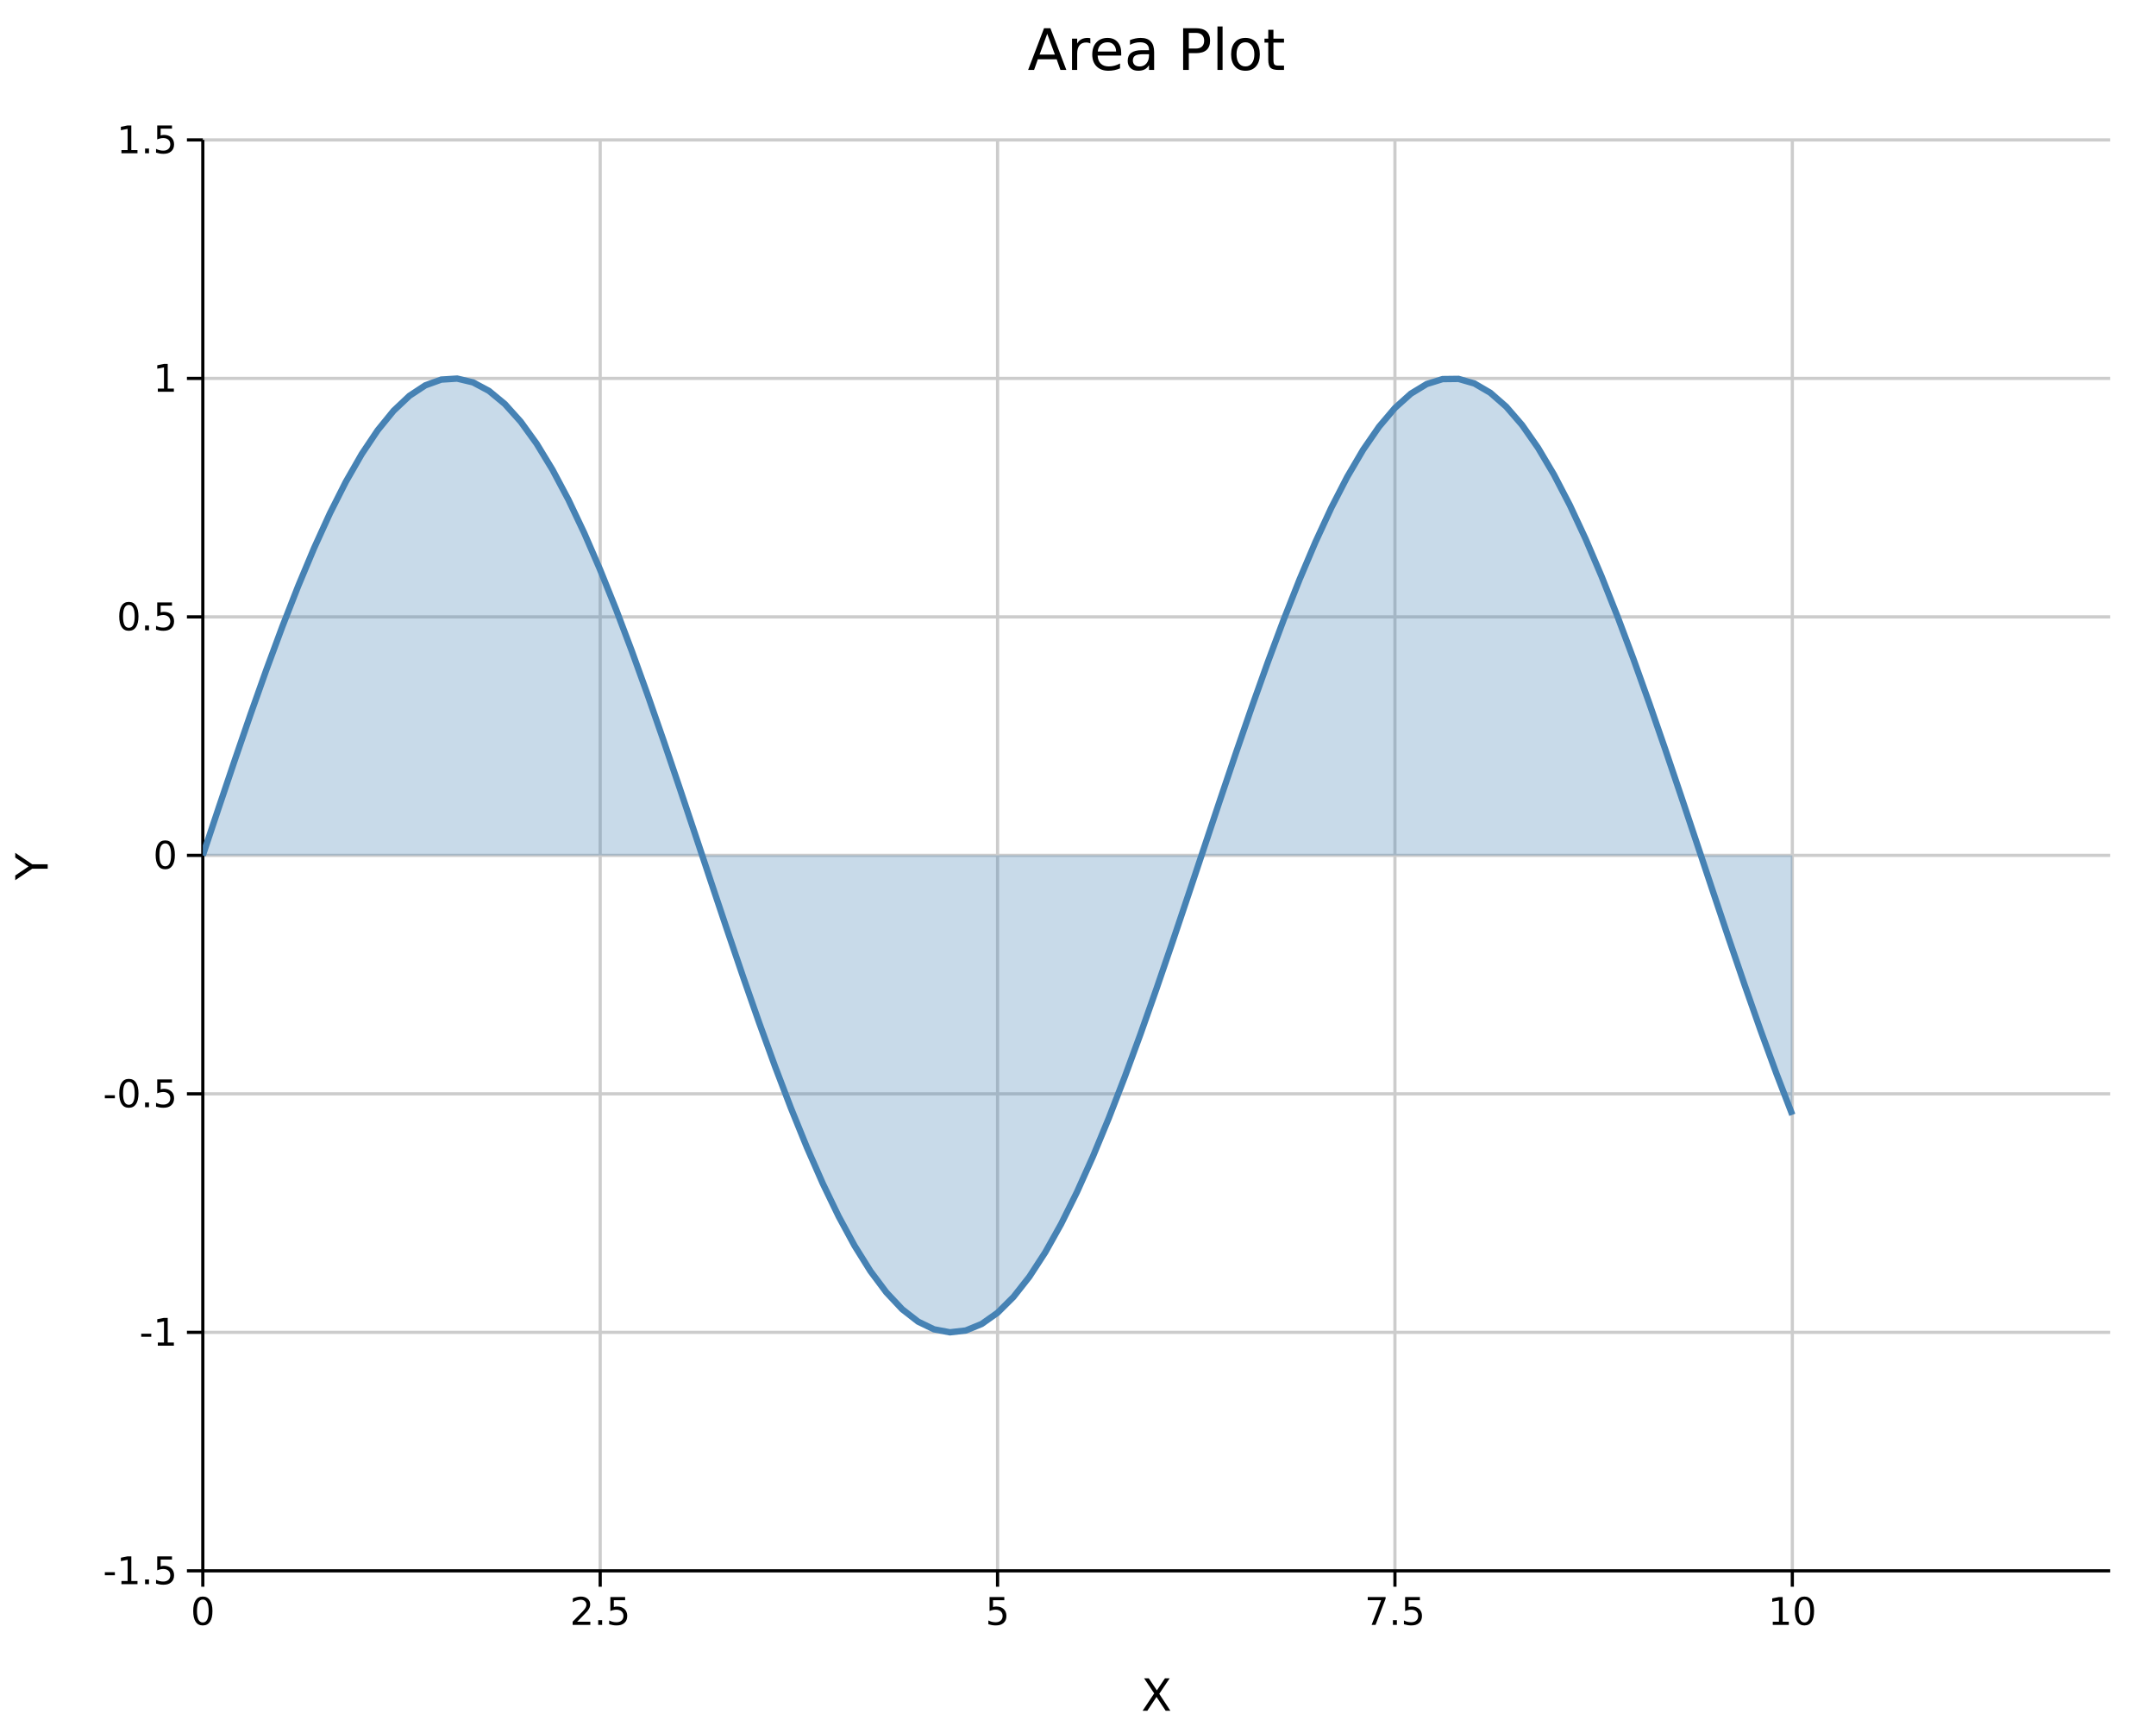
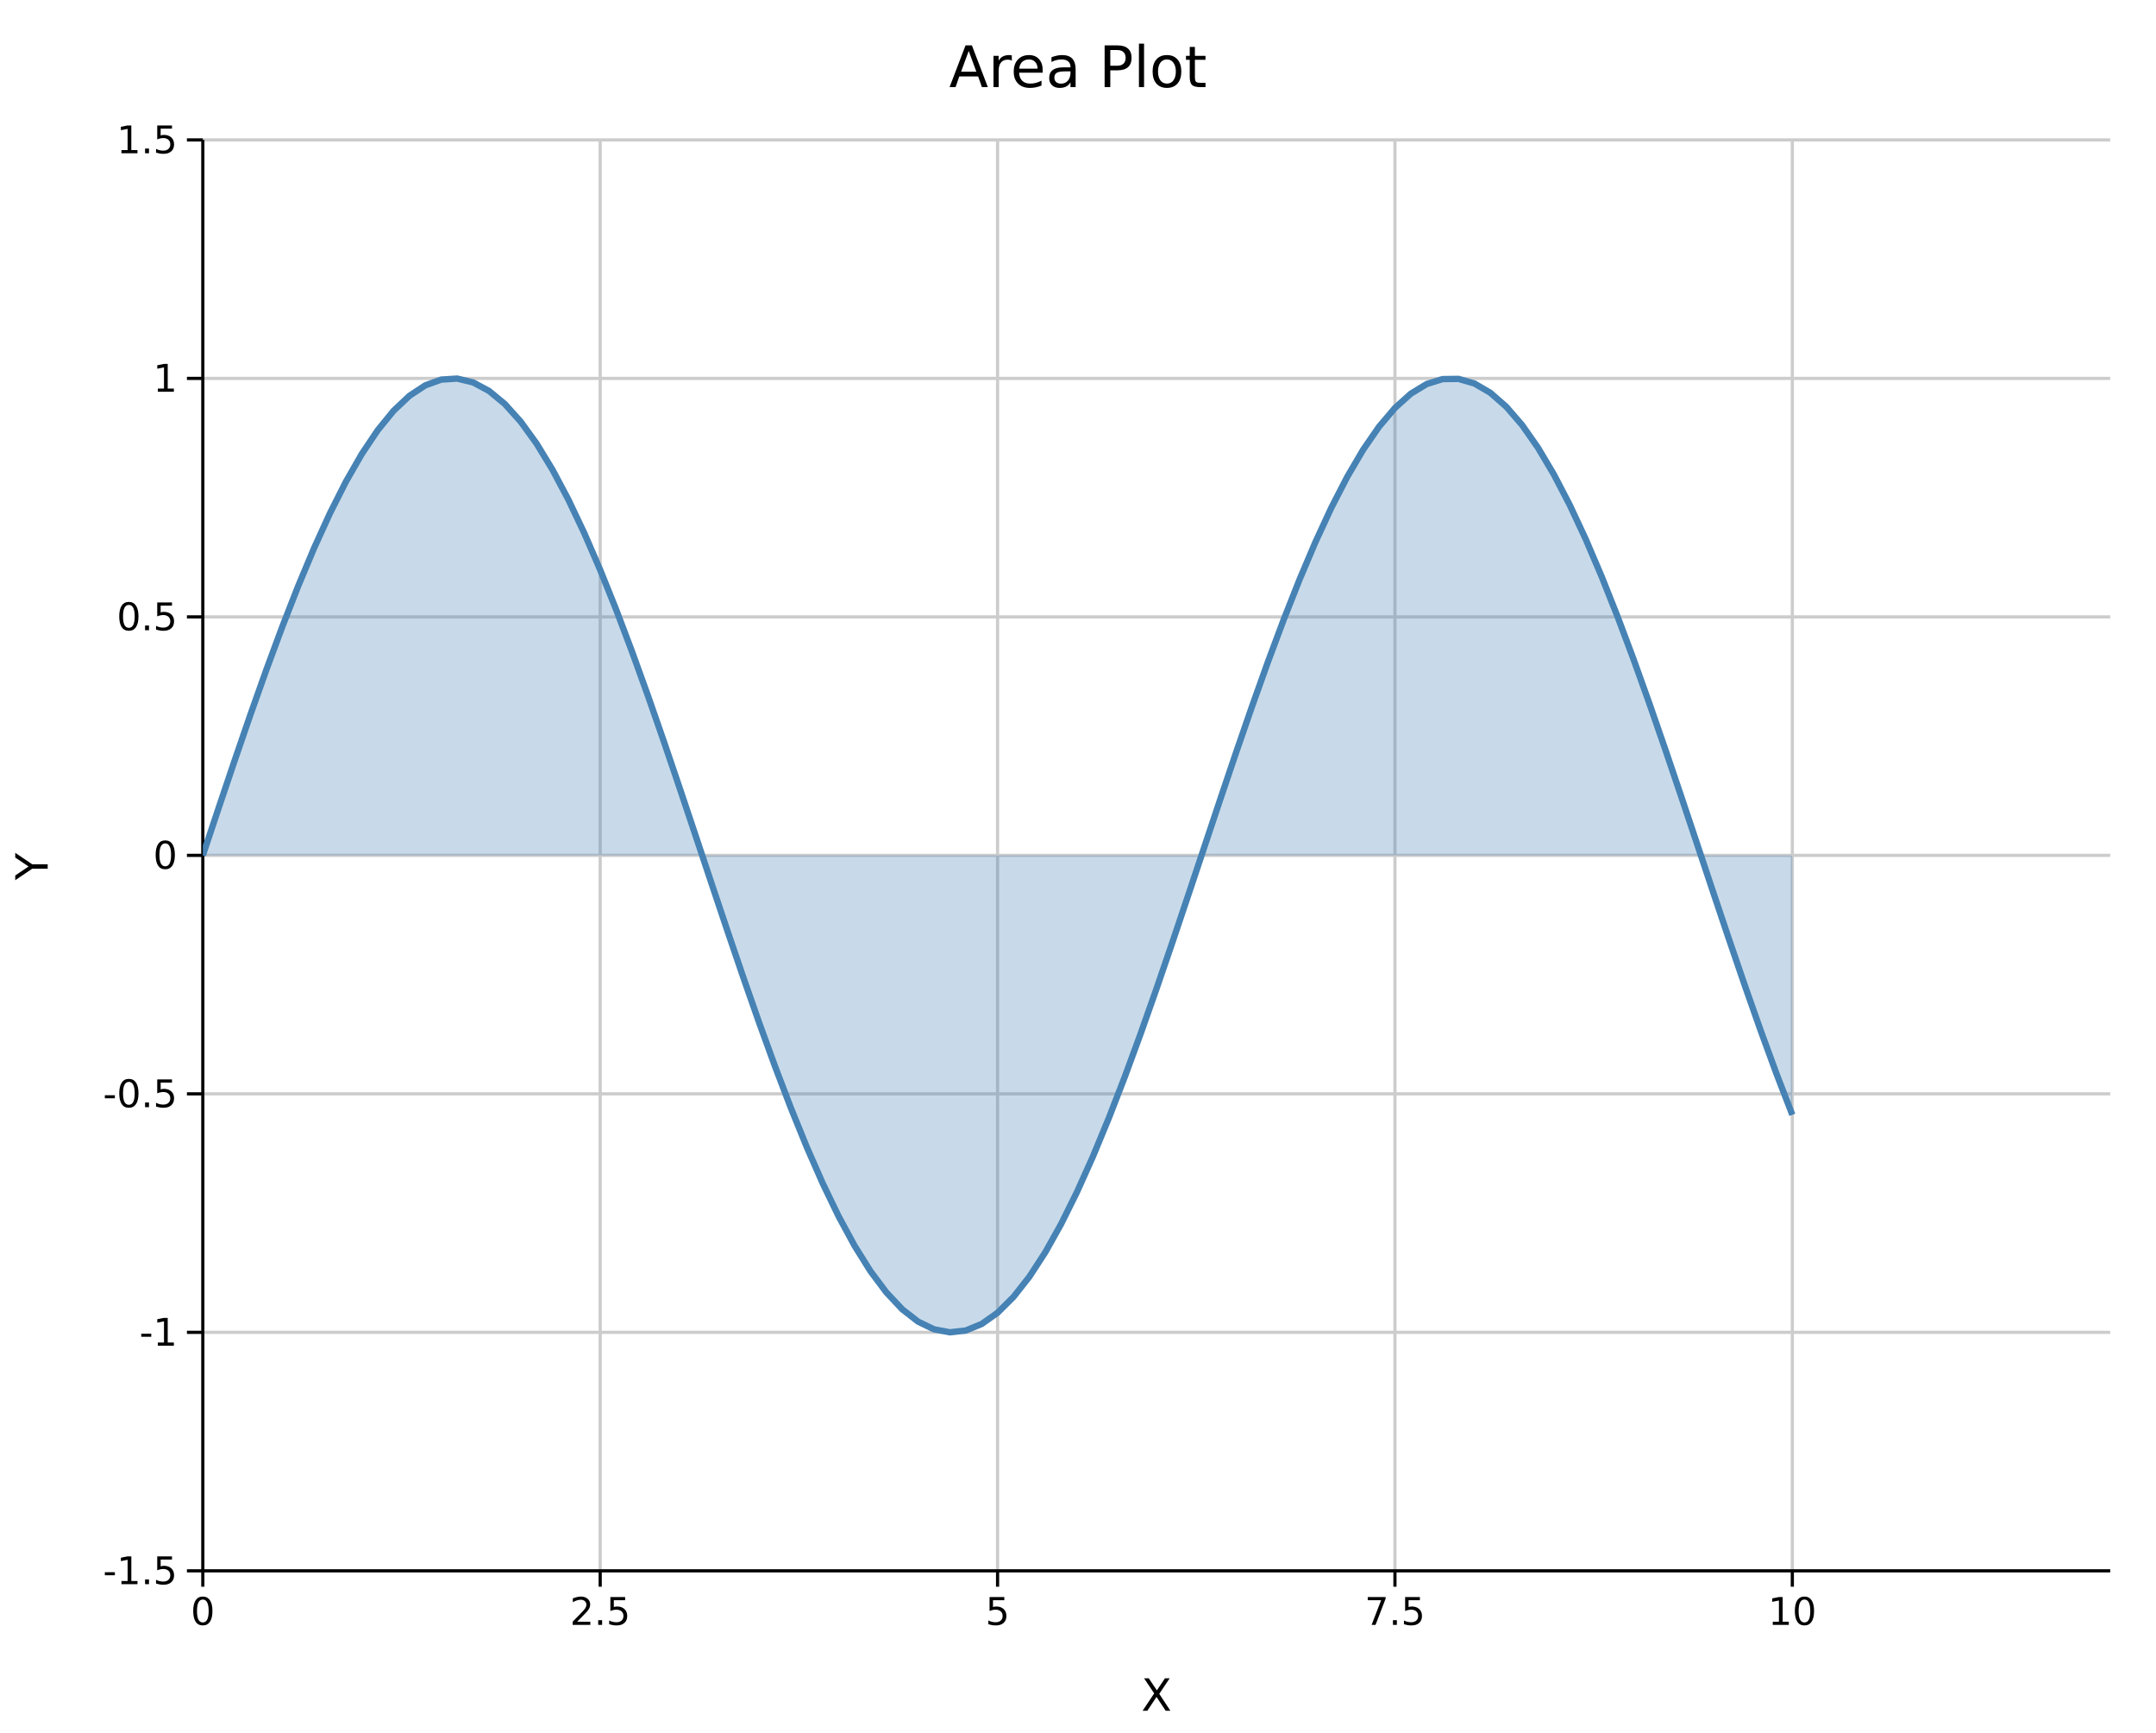
<svg xmlns="http://www.w3.org/2000/svg" width="678.2" height="545" font-family="DejaVu Sans, Liberation Sans, Arial, sans-serif" fill="black">
  <rect width="100%" height="100%" fill="white" />
  <defs>
    <clipPath id="kuva-clip-2">
      <rect x="63.8" y="44" width="600" height="450" />
    </clipPath>
  </defs>
  <line x1="188.8" y1="44" x2="188.8" y2="494" stroke="#cccccc" stroke-width="1" />
  <line x1="313.8" y1="44" x2="313.8" y2="494" stroke="#cccccc" stroke-width="1" />
  <line x1="438.8" y1="44" x2="438.8" y2="494" stroke="#cccccc" stroke-width="1" />
  <line x1="563.8" y1="44" x2="563.8" y2="494" stroke="#cccccc" stroke-width="1" />
  <line x1="63.8" y1="419" x2="663.8" y2="419" stroke="#cccccc" stroke-width="1" />
  <line x1="63.8" y1="344" x2="663.8" y2="344" stroke="#cccccc" stroke-width="1" />
  <line x1="63.8" y1="269" x2="663.8" y2="269" stroke="#cccccc" stroke-width="1" />
  <line x1="63.8" y1="194" x2="663.8" y2="194" stroke="#cccccc" stroke-width="1" />
  <line x1="63.8" y1="119" x2="663.8" y2="119" stroke="#cccccc" stroke-width="1" />
  <line x1="63.8" y1="44" x2="663.8" y2="44" stroke="#cccccc" stroke-width="1" />
  <line x1="63.8" y1="494" x2="663.8" y2="494" stroke="#000000" stroke-width="1" />
  <line x1="63.8" y1="44" x2="63.8" y2="494" stroke="#000000" stroke-width="1" />
  <line x1="63.8" y1="494" x2="63.8" y2="499" stroke="#000000" stroke-width="1" />
  <text x="63.8" y="511" font-size="12" text-anchor="middle">0</text>
  <line x1="188.8" y1="494" x2="188.8" y2="499" stroke="#000000" stroke-width="1" />
  <text x="188.8" y="511" font-size="12" text-anchor="middle">2.5</text>
  <line x1="313.8" y1="494" x2="313.8" y2="499" stroke="#000000" stroke-width="1" />
  <text x="313.8" y="511" font-size="12" text-anchor="middle">5</text>
  <line x1="438.8" y1="494" x2="438.8" y2="499" stroke="#000000" stroke-width="1" />
  <text x="438.8" y="511" font-size="12" text-anchor="middle">7.5</text>
  <line x1="563.8" y1="494" x2="563.8" y2="499" stroke="#000000" stroke-width="1" />
  <text x="563.8" y="511" font-size="12" text-anchor="middle">10</text>
  <line x1="58.8" y1="494" x2="63.8" y2="494" stroke="#000000" stroke-width="1" />
  <text x="55.8" y="498.2" font-size="12" text-anchor="end">-1.5</text>
  <line x1="58.8" y1="419" x2="63.8" y2="419" stroke="#000000" stroke-width="1" />
  <text x="55.8" y="423.2" font-size="12" text-anchor="end">-1</text>
  <line x1="58.8" y1="344" x2="63.8" y2="344" stroke="#000000" stroke-width="1" />
  <text x="55.8" y="348.2" font-size="12" text-anchor="end">-0.5</text>
  <line x1="58.8" y1="269" x2="63.8" y2="269" stroke="#000000" stroke-width="1" />
  <text x="55.8" y="273.2" font-size="12" text-anchor="end">0</text>
  <line x1="58.8" y1="194" x2="63.8" y2="194" stroke="#000000" stroke-width="1" />
  <text x="55.8" y="198.2" font-size="12" text-anchor="end">0.5</text>
  <line x1="58.8" y1="119" x2="63.8" y2="119" stroke="#000000" stroke-width="1" />
  <text x="55.8" y="123.2" font-size="12" text-anchor="end">1</text>
  <line x1="58.8" y1="44" x2="63.8" y2="44" stroke="#000000" stroke-width="1" />
  <text x="55.8" y="48.2" font-size="12" text-anchor="end">1.5</text>
  <text x="363.8" y="538" font-size="14" text-anchor="middle">X</text>
  <text x="15" y="272.5" font-size="14" text-anchor="middle" transform="rotate(-90,15,272.5)">Y</text>
-   <text x="363.8" y="22" font-size="18" text-anchor="middle">Area Plot</text>
+   <text x="339.1" y="27.4" font-size="18" text-anchor="middle">Area Plot</text>
  <g clip-path="url(#kuva-clip-2)">
    <path d="M 63.8 269.0 L 68.8 254.02 L 73.8 239.2 L 78.8 224.67 L 83.8 210.59 L 88.8 197.09 L 93.8 184.3 L 98.8 172.37 L 103.8 161.4 L 108.8 151.5 L 113.8 142.78 L 118.8 135.32 L 123.8 129.19 L 128.8 124.47 L 133.8 121.18 L 138.8 119.38 L 143.8 119.06 L 148.8 120.25 L 153.8 122.92 L 158.8 127.05 L 163.8 132.61 L 168.8 139.52 L 173.8 147.73 L 178.8 157.14 L 183.8 167.68 L 188.8 179.23 L 193.8 191.67 L 198.8 204.89 L 203.8 218.75 L 208.8 233.11 L 213.8 247.83 L 218.8 262.76 L 223.8 277.76 L 228.8 292.66 L 233.8 307.33 L 238.8 321.62 L 243.8 335.38 L 248.8 348.48 L 253.8 360.78 L 258.8 372.16 L 263.8 382.52 L 268.8 391.74 L 273.8 399.74 L 278.8 406.42 L 283.8 411.74 L 288.8 415.63 L 293.8 418.05 L 298.8 418.99 L 303.8 418.42 L 308.8 416.37 L 313.8 412.84 L 318.8 407.87 L 323.8 401.52 L 328.8 393.84 L 333.8 384.91 L 338.8 374.83 L 343.8 363.69 L 348.8 351.6 L 353.8 338.69 L 358.8 325.08 L 363.8 310.91 L 368.8 296.32 L 373.8 281.46 L 378.8 266.48 L 383.8 251.52 L 388.8 236.73 L 393.8 222.27 L 398.8 208.27 L 403.8 194.88 L 408.8 182.23 L 413.8 170.45 L 418.8 159.65 L 423.8 149.95 L 428.8 141.43 L 433.8 134.19 L 438.8 128.3 L 443.8 123.81 L 448.8 120.77 L 453.8 119.22 L 458.8 119.16 L 463.8 120.6 L 468.8 123.52 L 473.8 127.89 L 478.8 133.67 L 483.8 140.81 L 488.8 149.23 L 493.8 158.84 L 498.8 169.55 L 503.8 181.26 L 508.8 193.85 L 513.8 207.18 L 518.8 221.14 L 523.8 235.57 L 528.8 250.33 L 533.8 265.28 L 538.8 280.27 L 543.8 295.15 L 548.8 309.76 L 553.8 323.97 L 558.8 337.63 L 563.8 350.6 L 563.8 269 L 63.8 269 Z" stroke="none" stroke-width="0" fill="#4682b4" fill-opacity="0.3" />
    <path d="M 63.8 269.0 L 68.8 254.02 L 73.8 239.2 L 78.8 224.67 L 83.8 210.59 L 88.8 197.09 L 93.8 184.3 L 98.8 172.37 L 103.8 161.4 L 108.8 151.5 L 113.8 142.78 L 118.8 135.32 L 123.8 129.19 L 128.8 124.47 L 133.8 121.18 L 138.8 119.38 L 143.8 119.06 L 148.8 120.25 L 153.8 122.92 L 158.8 127.05 L 163.8 132.61 L 168.8 139.52 L 173.8 147.73 L 178.8 157.14 L 183.8 167.68 L 188.8 179.23 L 193.8 191.67 L 198.8 204.89 L 203.8 218.75 L 208.8 233.11 L 213.8 247.83 L 218.8 262.76 L 223.8 277.76 L 228.8 292.66 L 233.8 307.33 L 238.8 321.62 L 243.8 335.38 L 248.8 348.48 L 253.8 360.78 L 258.8 372.16 L 263.8 382.52 L 268.8 391.74 L 273.8 399.74 L 278.8 406.42 L 283.8 411.74 L 288.8 415.63 L 293.8 418.05 L 298.8 418.99 L 303.8 418.42 L 308.8 416.37 L 313.8 412.84 L 318.8 407.87 L 323.8 401.52 L 328.8 393.84 L 333.8 384.91 L 338.8 374.83 L 343.8 363.69 L 348.8 351.6 L 353.8 338.69 L 358.8 325.08 L 363.8 310.91 L 368.8 296.32 L 373.8 281.46 L 378.8 266.48 L 383.8 251.52 L 388.8 236.73 L 393.8 222.27 L 398.8 208.27 L 403.8 194.88 L 408.8 182.23 L 413.8 170.45 L 418.8 159.65 L 423.8 149.95 L 428.8 141.43 L 433.8 134.19 L 438.8 128.3 L 443.8 123.81 L 448.8 120.77 L 453.8 119.22 L 458.8 119.16 L 463.8 120.6 L 468.8 123.52 L 473.8 127.89 L 478.8 133.67 L 483.8 140.81 L 488.8 149.23 L 493.8 158.84 L 498.8 169.55 L 503.8 181.26 L 508.8 193.85 L 513.8 207.18 L 518.8 221.14 L 523.8 235.57 L 528.8 250.33 L 533.8 265.28 L 538.8 280.27 L 543.8 295.15 L 548.8 309.76 L 553.8 323.97 L 558.8 337.63 L 563.8 350.6 " stroke="#4682b4" stroke-width="2" fill="none" />
  </g>
</svg>
